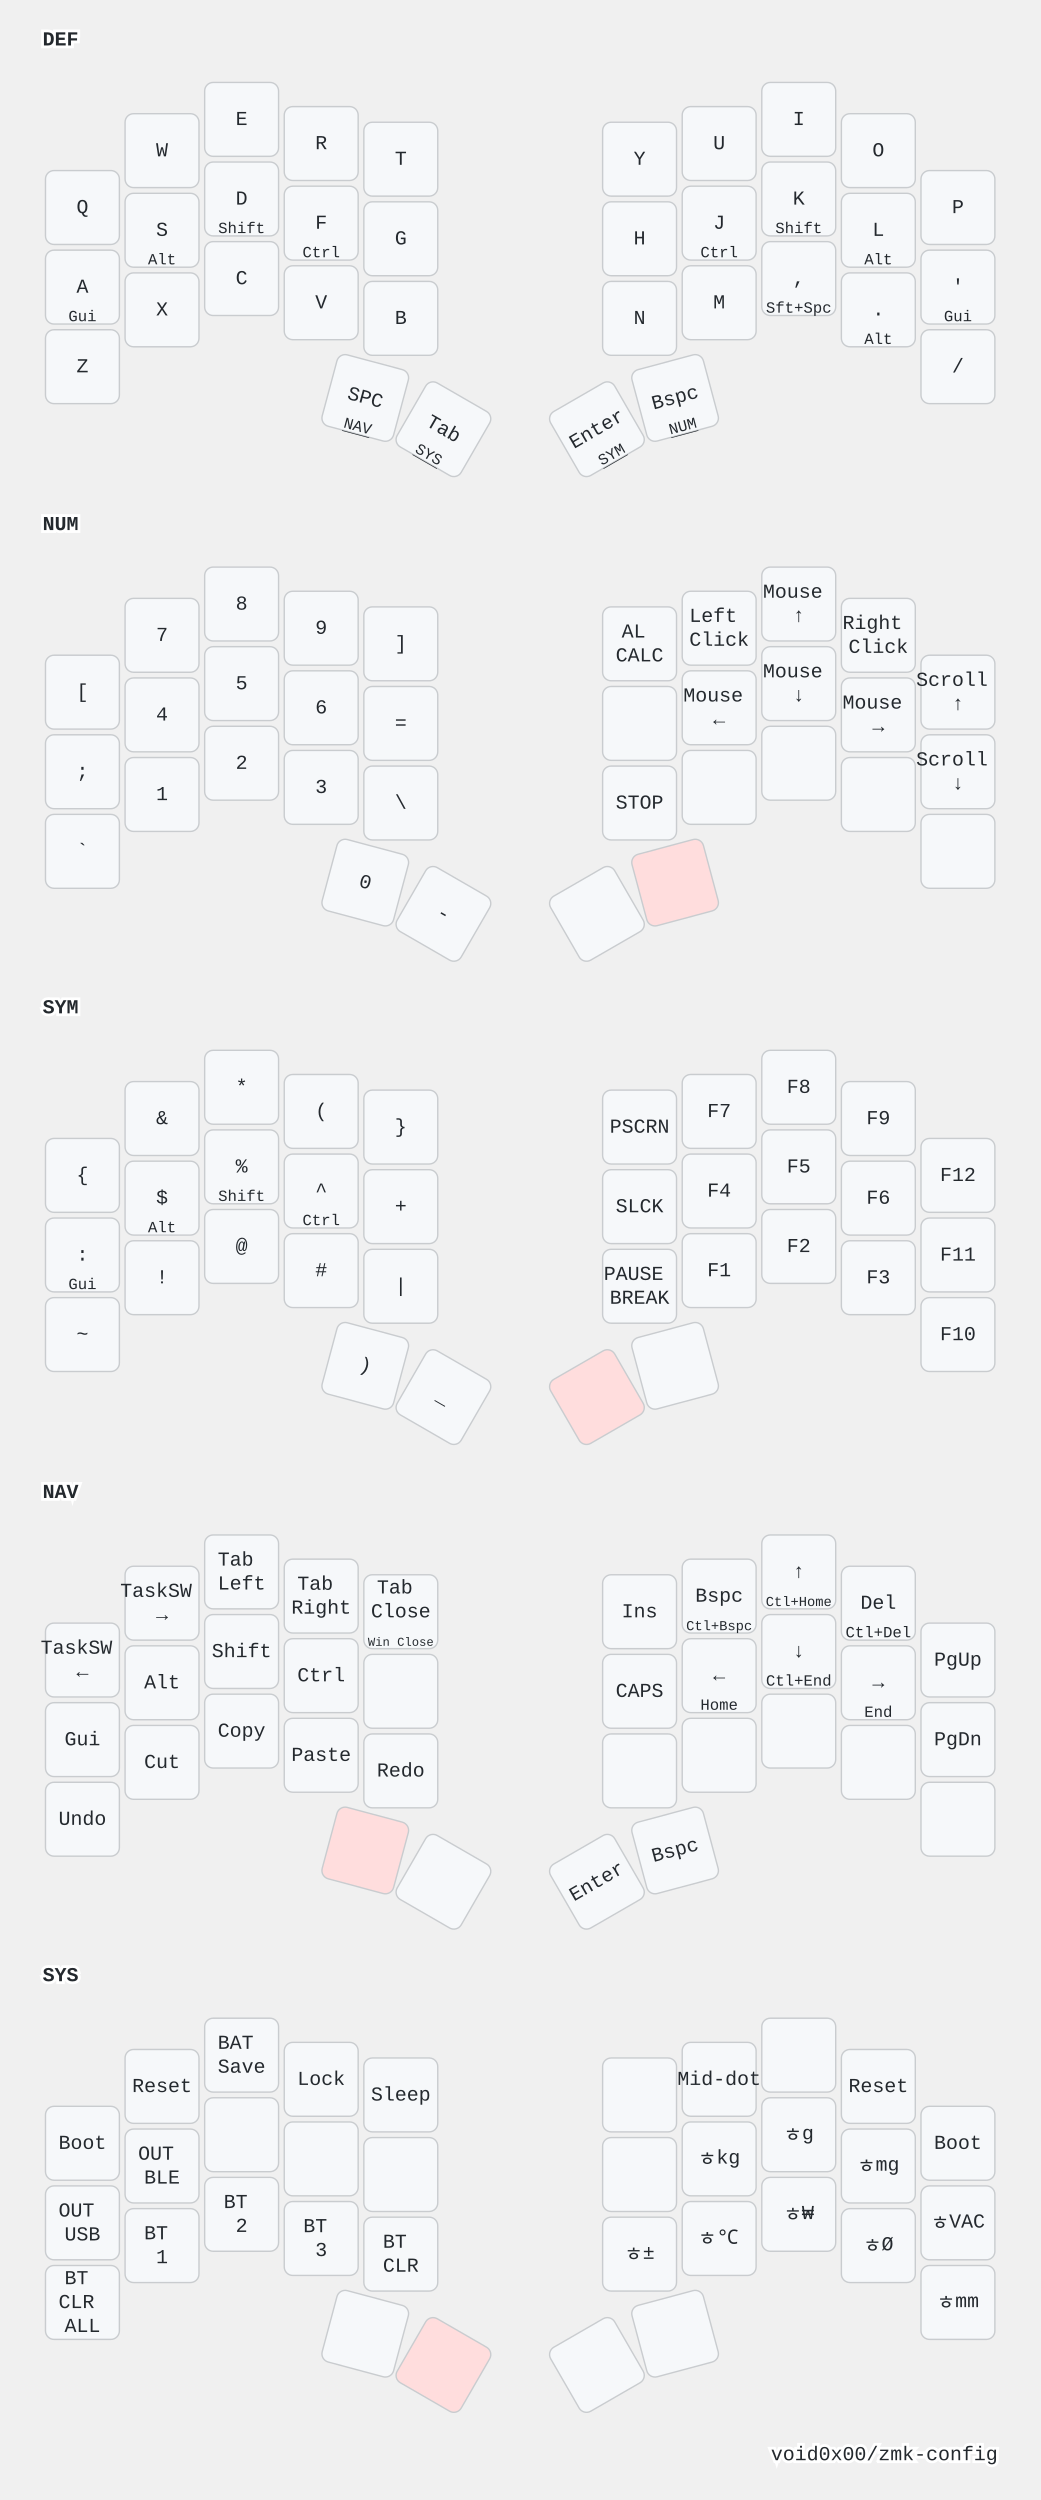
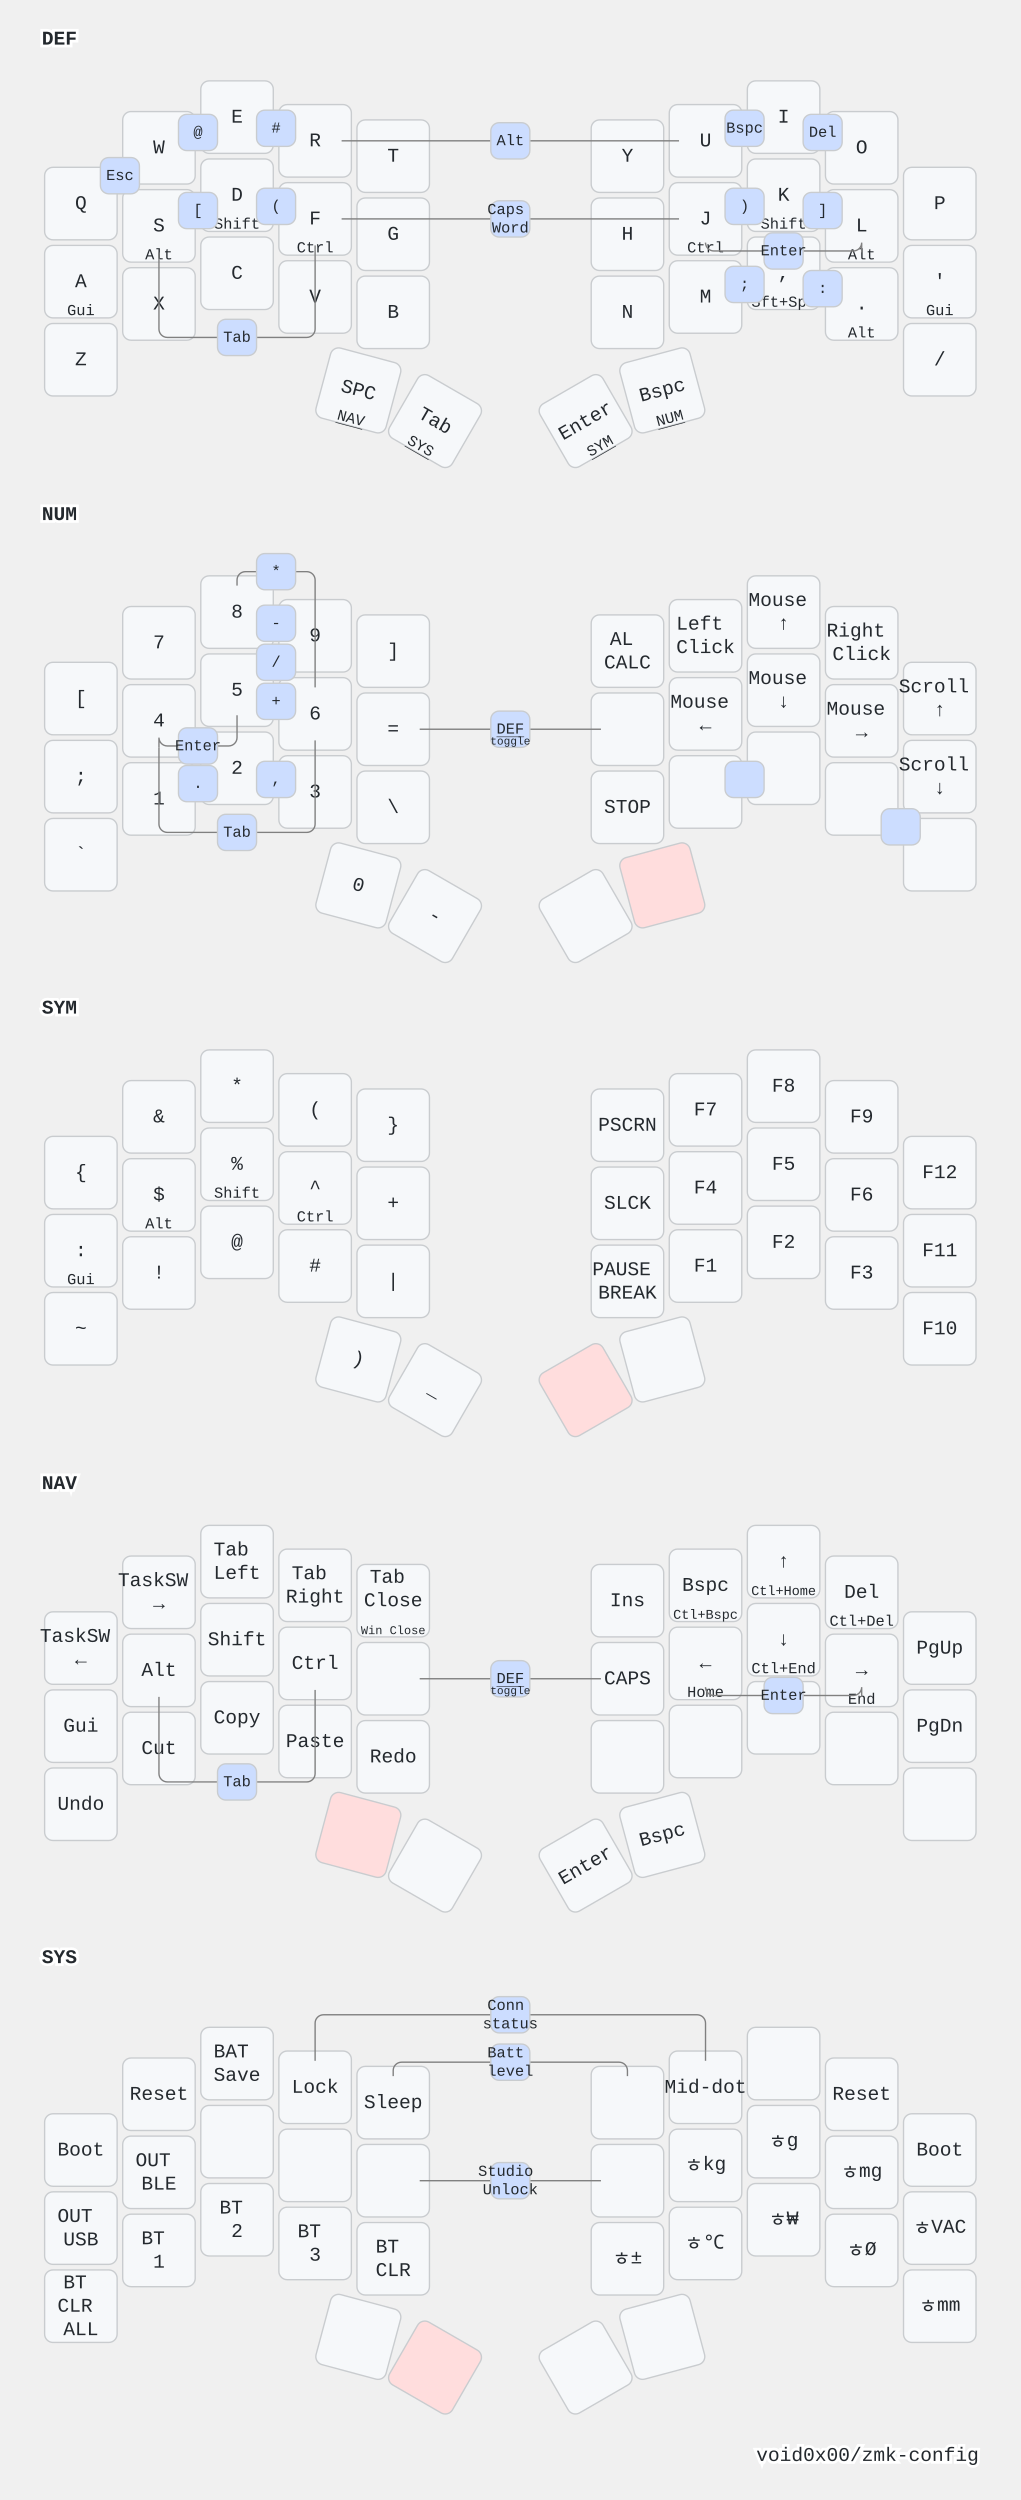
- <svg xmlns="http://www.w3.org/2000/svg" xmlns:xlink="http://www.w3.org/1999/xlink" width="732" height="1759" viewBox="0 0 732 1759" class="keymap">
+ <svg xmlns="http://www.w3.org/2000/svg" xmlns:xlink="http://www.w3.org/1999/xlink" width="732" height="1793" viewBox="0 0 732 1793" class="keymap">
  <defs>/* start glyphs */
- <svg id="mdi:skip-backward">
+ <svg id="mdi:play-pause">
+       <svg id="mdi-play-pause" viewBox="0 0 24 24">
+         <path d="M3,5V19L11,12M13,19H16V5H13M18,5V19H21V5" />
+       </svg>
+     </svg>
+     <svg id="mdi:skip-backward">
      <svg id="mdi-skip-backward" viewBox="0 0 24 24">
        <path d="M20,5V19L13,12M6,5V19H4V5M13,5V19L6,12" />
      </svg>
    </svg>
    <svg id="mdi:skip-forward">
      <svg id="mdi-skip-forward" viewBox="0 0 24 24">
        <path d="M4,5V19L11,12M18,5V19H20V5M11,5V19L18,12" />
      </svg>
    </svg>
    <svg id="mdi:volume-high">
      <svg id="mdi-volume-high" viewBox="0 0 24 24">
        <path d="M14,3.23V5.29C16.89,6.15 19,8.83 19,12C19,15.17 16.89,17.84 14,18.7V20.77C18,19.86 21,16.28 21,12C21,7.72 18,4.14 14,3.23M16.5,12C16.5,10.23 15.5,8.71 14,7.97V16C15.5,15.29 16.5,13.76 16.5,12M3,9V15H7L12,20V4L7,9H3Z" />
      </svg>
    </svg>
    <svg id="mdi:volume-medium">
      <svg id="mdi-volume-medium" viewBox="0 0 24 24">
        <path d="M5,9V15H9L14,20V4L9,9M18.5,12C18.5,10.23 17.5,8.71 16,7.97V16C17.5,15.29 18.5,13.76 18.5,12Z" />
      </svg>
    </svg>
+     <svg id="mdi:volume-off">
+       <svg id="mdi-volume-off" viewBox="0 0 24 24">
+         <path d="M12,4L9.91,6.09L12,8.18M4.27,3L3,4.27L7.73,9H3V15H7L12,20V13.27L16.25,17.53C15.58,18.04 14.83,18.46 14,18.7V20.77C15.38,20.45 16.63,19.82 17.68,18.96L19.73,21L21,19.73L12,10.73M19,12C19,12.94 18.8,13.82 18.46,14.64L19.97,16.15C20.62,14.91 21,13.5 21,12C21,7.72 18,4.14 14,3.23V5.29C16.89,6.15 19,8.83 19,12M16.5,12C16.5,10.23 15.5,8.71 14,7.97V10.18L16.45,12.63C16.5,12.43 16.5,12.21 16.5,12Z" />
+       </svg>
+     </svg>
  </defs>/* end glyphs */
<style>/* inherit to force styles through use tags */
svg path {
    fill: inherit;
}

/* font and background color specifications */
svg.keymap {
    font-family: SFMono-Regular,Consolas,Liberation Mono,Menlo,monospace;
    font-size: 14px;
    font-kerning: normal;
    text-rendering: optimizeLegibility;
    fill: #24292e;
}

/* default key styling */
rect.key {
    fill: #f6f8fa;
}

rect.key, rect.combo {
    stroke: #c9cccf;
    stroke-width: 1;
}

/* default key side styling, only used is draw_key_sides is set */
rect.side {
    filter: brightness(90%);
}

/* color accent for combo boxes */
rect.combo, rect.combo-separate {
    fill: #cdf;
}

/* color accent for held keys */
rect.held, rect.combo.held {
    fill: #fdd;
}

/* color accent for ghost (optional) keys */
rect.ghost, rect.combo.ghost {
    stroke-dasharray: 4, 4;
    stroke-width: 2;
}

text {
    text-anchor: middle;
    dominant-baseline: middle;
}

/* styling for layer labels */
text.label {
    font-weight: bold;
    text-anchor: start;
    stroke: white;
    stroke-width: 4;
    paint-order: stroke;
}

/* styling for optional footer */
text.footer {
    text-anchor: end;
    dominant-baseline: auto;
    stroke: white;
    stroke-width: 4;
    paint-order: stroke;
}

/* styling for combo tap, and key non-tap label text */
text.combo, text.hold, text.shifted, text.left, text.right {
    font-size: 11px;
}

text.hold {
    text-anchor: middle;
    dominant-baseline: auto;
}

text.shifted {
    text-anchor: middle;
    dominant-baseline: hanging;
}

text.left {
    text-anchor: start;
}

text.right {
    text-anchor: end;
}

text.layer-activator {
    text-decoration: underline;
}

/* styling for hold/shifted label text in combo box */
text.combo.hold, text.combo.shifted, text.combo.left, text.combo.right {
    font-size: 8px;
}

/* lighter symbol for transparent keys */
text.trans {
    fill: #7b7e81;
}

/* styling for combo dendrons */
path.combo {
    stroke-width: 1;
    stroke: gray;
    fill: none;
}

/* Start Tabler Icons Cleanup */
/* cannot use height/width with glyphs */
.icon-tabler &gt; path {
    fill: inherit;
    stroke: inherit;
    stroke-width: 2;
}
/* hide tabler's default box */
.icon-tabler &gt; path[stroke="none"][fill="none"] {
    visibility: hidden;
}
/* End Tabler Icons Cleanup */

@media (prefers-color-scheme: dark) {
svg.keymap { fill: #d1d6db; }
rect.key { fill: #3f4750; }
rect.key, rect.combo { stroke: #60666c; }
rect.combo, rect.combo-separate { fill: #1f3d7a; }
rect.held, rect.combo.held { fill: #854747; }
text.label, text.footer { stroke: black; }
text.trans { fill: #7e8184; }
path.combo { stroke: #7f7f7f; }

}</style>
  <g transform="translate(30, 0)" class="layer-DEF">
    <text x="0" y="28" class="label" id="DEF">DEF</text>
    <g transform="translate(0, 56)">
      <g transform="translate(28, 90)" class="key keypos-0">
        <rect rx="6" ry="6" x="-26" y="-26" width="52" height="52" class="key" />
        <text x="0" y="0" class="key tap">Q</text>
      </g>
      <g transform="translate(84, 50)" class="key keypos-1">
        <rect rx="6" ry="6" x="-26" y="-26" width="52" height="52" class="key" />
        <text x="0" y="0" class="key tap">W</text>
      </g>
      <g transform="translate(140, 28)" class="key keypos-2">
        <rect rx="6" ry="6" x="-26" y="-26" width="52" height="52" class="key" />
        <text x="0" y="0" class="key tap">E</text>
      </g>
      <g transform="translate(196, 45)" class="key keypos-3">
        <rect rx="6" ry="6" x="-26" y="-26" width="52" height="52" class="key" />
        <text x="0" y="0" class="key tap">R</text>
      </g>
      <g transform="translate(252, 56)" class="key keypos-4">
        <rect rx="6" ry="6" x="-26" y="-26" width="52" height="52" class="key" />
        <text x="0" y="0" class="key tap">T</text>
      </g>
      <g transform="translate(420, 56)" class="key keypos-5">
        <rect rx="6" ry="6" x="-26" y="-26" width="52" height="52" class="key" />
        <text x="0" y="0" class="key tap">Y</text>
      </g>
      <g transform="translate(476, 45)" class="key keypos-6">
        <rect rx="6" ry="6" x="-26" y="-26" width="52" height="52" class="key" />
        <text x="0" y="0" class="key tap">U</text>
      </g>
      <g transform="translate(532, 28)" class="key keypos-7">
        <rect rx="6" ry="6" x="-26" y="-26" width="52" height="52" class="key" />
        <text x="0" y="0" class="key tap">I</text>
      </g>
      <g transform="translate(588, 50)" class="key keypos-8">
        <rect rx="6" ry="6" x="-26" y="-26" width="52" height="52" class="key" />
        <text x="0" y="0" class="key tap">O</text>
      </g>
      <g transform="translate(644, 90)" class="key keypos-9">
        <rect rx="6" ry="6" x="-26" y="-26" width="52" height="52" class="key" />
        <text x="0" y="0" class="key tap">P</text>
      </g>
      <g transform="translate(28, 146)" class="key keypos-10">
        <rect rx="6" ry="6" x="-26" y="-26" width="52" height="52" class="key" />
        <text x="0" y="0" class="key tap">A</text>
        <text x="0" y="24" class="key hold">Gui</text>
      </g>
      <g transform="translate(84, 106)" class="key keypos-11">
        <rect rx="6" ry="6" x="-26" y="-26" width="52" height="52" class="key" />
        <text x="0" y="0" class="key tap">S</text>
        <text x="0" y="24" class="key hold">Alt</text>
      </g>
      <g transform="translate(140, 84)" class="key keypos-12">
        <rect rx="6" ry="6" x="-26" y="-26" width="52" height="52" class="key" />
        <text x="0" y="0" class="key tap">D</text>
        <text x="0" y="24" class="key hold">Shift</text>
      </g>
      <g transform="translate(196, 101)" class="key keypos-13">
        <rect rx="6" ry="6" x="-26" y="-26" width="52" height="52" class="key" />
        <text x="0" y="0" class="key tap">F</text>
        <text x="0" y="24" class="key hold">Ctrl</text>
      </g>
      <g transform="translate(252, 112)" class="key keypos-14">
        <rect rx="6" ry="6" x="-26" y="-26" width="52" height="52" class="key" />
        <text x="0" y="0" class="key tap">G</text>
      </g>
      <g transform="translate(420, 112)" class="key keypos-15">
        <rect rx="6" ry="6" x="-26" y="-26" width="52" height="52" class="key" />
        <text x="0" y="0" class="key tap">H</text>
      </g>
      <g transform="translate(476, 101)" class="key keypos-16">
        <rect rx="6" ry="6" x="-26" y="-26" width="52" height="52" class="key" />
        <text x="0" y="0" class="key tap">J</text>
        <text x="0" y="24" class="key hold">Ctrl</text>
      </g>
      <g transform="translate(532, 84)" class="key keypos-17">
        <rect rx="6" ry="6" x="-26" y="-26" width="52" height="52" class="key" />
        <text x="0" y="0" class="key tap">K</text>
        <text x="0" y="24" class="key hold">Shift</text>
      </g>
      <g transform="translate(588, 106)" class="key keypos-18">
        <rect rx="6" ry="6" x="-26" y="-26" width="52" height="52" class="key" />
        <text x="0" y="0" class="key tap">L</text>
        <text x="0" y="24" class="key hold">Alt</text>
      </g>
      <g transform="translate(644, 146)" class="key keypos-19">
        <rect rx="6" ry="6" x="-26" y="-26" width="52" height="52" class="key" />
        <text x="0" y="0" class="key tap">'</text>
        <text x="0" y="24" class="key hold">Gui</text>
      </g>
      <g transform="translate(28, 202)" class="key keypos-20">
        <rect rx="6" ry="6" x="-26" y="-26" width="52" height="52" class="key" />
        <text x="0" y="0" class="key tap">Z</text>
      </g>
      <g transform="translate(84, 162)" class="key keypos-21">
        <rect rx="6" ry="6" x="-26" y="-26" width="52" height="52" class="key" />
        <text x="0" y="0" class="key tap">X</text>
      </g>
      <g transform="translate(140, 140)" class="key keypos-22">
        <rect rx="6" ry="6" x="-26" y="-26" width="52" height="52" class="key" />
        <text x="0" y="0" class="key tap">C</text>
      </g>
      <g transform="translate(196, 157)" class="key keypos-23">
        <rect rx="6" ry="6" x="-26" y="-26" width="52" height="52" class="key" />
        <text x="0" y="0" class="key tap">V</text>
      </g>
      <g transform="translate(252, 168)" class="key keypos-24">
        <rect rx="6" ry="6" x="-26" y="-26" width="52" height="52" class="key" />
        <text x="0" y="0" class="key tap">B</text>
      </g>
      <g transform="translate(420, 168)" class="key keypos-25">
        <rect rx="6" ry="6" x="-26" y="-26" width="52" height="52" class="key" />
        <text x="0" y="0" class="key tap">N</text>
      </g>
      <g transform="translate(476, 157)" class="key keypos-26">
        <rect rx="6" ry="6" x="-26" y="-26" width="52" height="52" class="key" />
        <text x="0" y="0" class="key tap">M</text>
      </g>
      <g transform="translate(532, 140)" class="key keypos-27">
        <rect rx="6" ry="6" x="-26" y="-26" width="52" height="52" class="key" />
        <text x="0" y="0" class="key tap">,</text>
        <text x="0" y="24" class="key hold">Sft+Spc</text>
      </g>
      <g transform="translate(588, 162)" class="key keypos-28">
        <rect rx="6" ry="6" x="-26" y="-26" width="52" height="52" class="key" />
        <text x="0" y="0" class="key tap">.</text>
        <text x="0" y="24" class="key hold">Alt</text>
      </g>
      <g transform="translate(644, 202)" class="key keypos-29">
        <rect rx="6" ry="6" x="-26" y="-26" width="52" height="52" class="key" />
        <text x="0" y="0" class="key tap">/</text>
      </g>
      <g transform="translate(227, 224) rotate(15.0)" class="key keypos-30">
        <rect rx="6" ry="6" x="-26" y="-26" width="52" height="52" class="key" />
        <text x="0" y="0" class="key tap">SPC</text>
        <a href="#NAV">
          <text x="0" y="24" class="key hold layer-activator">NAV</text>
        </a>
      </g>
      <g transform="translate(282, 246) rotate(30.0)" class="key keypos-31">
        <rect rx="6" ry="6" x="-26" y="-26" width="52" height="52" class="key" />
        <text x="0" y="0" class="key tap">Tab</text>
        <a href="#SYS">
          <text x="0" y="24" class="key hold layer-activator">SYS</text>
        </a>
      </g>
      <g transform="translate(390, 246) rotate(-30.0)" class="key keypos-32">
        <rect rx="6" ry="6" x="-26" y="-26" width="52" height="52" class="key" />
        <text x="0" y="0" class="key tap">Enter</text>
        <a href="#SYM">
          <text x="0" y="24" class="key hold layer-activator">SYM</text>
        </a>
      </g>
      <g transform="translate(445, 224) rotate(-15.0)" class="key keypos-33">
        <rect rx="6" ry="6" x="-26" y="-26" width="52" height="52" class="key" />
        <text x="0" y="0" class="key tap">Bspc</text>
        <a href="#NUM">
          <text x="0" y="24" class="key hold layer-activator">NUM</text>
        </a>
      </g>
+       <g class="combo combopos-0">
+         <rect rx="6" ry="6" x="98" y="26" width="28" height="26" class="combo" />
+         <text x="112" y="39" class="combo tap">@</text>
+       </g>
+       <g class="combo combopos-1">
+         <rect rx="6" ry="6" x="154" y="23" width="28" height="26" class="combo" />
+         <text x="168" y="36" class="combo tap">#</text>
+       </g>
+       <g class="combo combopos-2">
+         <rect rx="6" ry="6" x="42" y="57" width="28" height="26" class="combo" />
+         <text x="56" y="70" class="combo tap">Esc</text>
+       </g>
+       <g class="combo combopos-3">
+         <rect rx="6" ry="6" x="546" y="26" width="28" height="26" class="combo" />
+         <text x="560" y="39" class="combo tap">Del</text>
+       </g>
+       <g class="combo combopos-4">
+         <rect rx="6" ry="6" x="490" y="23" width="28" height="26" class="combo" />
+         <text x="504" y="36" class="combo tap">Bspc</text>
+       </g>
+       <g class="combo combopos-5">
+         <rect rx="6" ry="6" x="154" y="79" width="28" height="26" class="combo" />
+         <text x="168" y="92" class="combo tap">(</text>
+       </g>
+       <g class="combo combopos-6">
+         <rect rx="6" ry="6" x="490" y="79" width="28" height="26" class="combo" />
+         <text x="504" y="92" class="combo tap">)</text>
+       </g>
+       <g class="combo combopos-7">
+         <rect rx="6" ry="6" x="98" y="82" width="28" height="26" class="combo" />
+         <text x="112" y="95" class="combo tap">[</text>
+       </g>
+       <g class="combo combopos-8">
+         <rect rx="6" ry="6" x="546" y="82" width="28" height="26" class="combo" />
+         <text x="560" y="95" class="combo tap">]</text>
+       </g>
+       <g class="combo combopos-9">
+         <path d="M140,186 h-50 a6.0,6.0 0 0 1 -6.0,-6.0 v-55" class="combo" />
+         <path d="M140,186 h50 a6.0,6.0 0 0 0 6.0,-6.0 v-60" class="combo" />
+         <rect rx="6" ry="6" x="126" y="173" width="28" height="26" class="combo" />
+         <text x="140" y="186" class="combo tap">Tab</text>
+       </g>
+       <g class="combo combopos-10">
+         <path d="M532,124 h50 a6.0,6.0 0 0 0 6.0,-6.0 v7" class="combo" />
+         <path d="M532,124 h-50 a6.0,6.0 0 0 1 -6.0,-6.0 v1" class="combo" />
+         <rect rx="6" ry="6" x="518" y="111" width="28" height="26" class="combo" />
+         <text x="532" y="124" class="combo tap">Enter</text>
+       </g>
+       <g class="combo combopos-11">
+         <rect rx="6" ry="6" x="490" y="135" width="28" height="26" class="combo" />
+         <text x="504" y="148" class="combo tap">;</text>
+       </g>
+       <g class="combo combopos-12">
+         <rect rx="6" ry="6" x="546" y="138" width="28" height="26" class="combo" />
+         <text x="560" y="151" class="combo tap">:</text>
+       </g>
+       <g class="combo combopos-13">
+         <path d="M336,101 l-121,0" class="combo" />
+         <path d="M336,101 l121,0" class="combo" />
+         <rect rx="6" ry="6" x="322" y="88" width="28" height="26" class="combo" />
+         <text x="336" y="101" class="combo tap">
+           <tspan x="336" dy="-0.6em">Caps</tspan>
+           <tspan x="336" dy="1.2em">Word</tspan>
+         </text>
+       </g>
+       <g class="combo combopos-14">
+         <path d="M336,45 l-121,0" class="combo" />
+         <path d="M336,45 l121,0" class="combo" />
+         <rect rx="6" ry="6" x="322" y="32" width="28" height="26" class="combo" />
+         <text x="336" y="45" class="combo tap">Alt</text>
+       </g>
    </g>
  </g>
  <g transform="translate(30, 341)" class="layer-NUM">
    <text x="0" y="28" class="label" id="NUM">NUM</text>
-     <g transform="translate(0, 56)">
+     <g transform="translate(0, 70)">
      <g transform="translate(28, 90)" class="key keypos-0">
        <rect rx="6" ry="6" x="-26" y="-26" width="52" height="52" class="key" />
        <text x="0" y="0" class="key tap">[</text>
      </g>
      <g transform="translate(84, 50)" class="key keypos-1">
        <rect rx="6" ry="6" x="-26" y="-26" width="52" height="52" class="key" />
        <text x="0" y="0" class="key tap">7</text>
      </g>
      <g transform="translate(140, 28)" class="key keypos-2">
        <rect rx="6" ry="6" x="-26" y="-26" width="52" height="52" class="key" />
        <text x="0" y="0" class="key tap">8</text>
      </g>
      <g transform="translate(196, 45)" class="key keypos-3">
        <rect rx="6" ry="6" x="-26" y="-26" width="52" height="52" class="key" />
        <text x="0" y="0" class="key tap">9</text>
      </g>
      <g transform="translate(252, 56)" class="key keypos-4">
        <rect rx="6" ry="6" x="-26" y="-26" width="52" height="52" class="key" />
        <text x="0" y="0" class="key tap">]</text>
      </g>
      <g transform="translate(420, 56)" class="key keypos-5">
        <rect rx="6" ry="6" x="-26" y="-26" width="52" height="52" class="key" />
        <text x="0" y="0" class="key tap">
          <tspan x="0" dy="-0.6em">AL</tspan>
          <tspan x="0" dy="1.2em">CALC</tspan>
        </text>
      </g>
      <g transform="translate(476, 45)" class="key keypos-6">
        <rect rx="6" ry="6" x="-26" y="-26" width="52" height="52" class="key" />
        <text x="0" y="0" class="key tap">
          <tspan x="0" dy="-0.6em">Left</tspan>
          <tspan x="0" dy="1.2em">Click</tspan>
        </text>
      </g>
      <g transform="translate(532, 28)" class="key keypos-7">
        <rect rx="6" ry="6" x="-26" y="-26" width="52" height="52" class="key" />
        <text x="0" y="0" class="key tap">
          <tspan x="0" dy="-0.6em">Mouse</tspan>
          <tspan x="0" dy="1.2em">↑</tspan>
        </text>
      </g>
      <g transform="translate(588, 50)" class="key keypos-8">
        <rect rx="6" ry="6" x="-26" y="-26" width="52" height="52" class="key" />
        <text x="0" y="0" class="key tap">
          <tspan x="0" dy="-0.6em">Right</tspan>
          <tspan x="0" dy="1.2em">Click</tspan>
        </text>
      </g>
      <g transform="translate(644, 90)" class="key keypos-9">
        <rect rx="6" ry="6" x="-26" y="-26" width="52" height="52" class="key" />
        <text x="0" y="0" class="key tap">
          <tspan x="0" dy="-0.6em">Scroll</tspan>
          <tspan x="0" dy="1.2em">↑</tspan>
        </text>
      </g>
      <g transform="translate(28, 146)" class="key keypos-10">
        <rect rx="6" ry="6" x="-26" y="-26" width="52" height="52" class="key" />
        <text x="0" y="0" class="key tap">;</text>
      </g>
      <g transform="translate(84, 106)" class="key keypos-11">
        <rect rx="6" ry="6" x="-26" y="-26" width="52" height="52" class="key" />
        <text x="0" y="0" class="key tap">4</text>
      </g>
      <g transform="translate(140, 84)" class="key keypos-12">
        <rect rx="6" ry="6" x="-26" y="-26" width="52" height="52" class="key" />
        <text x="0" y="0" class="key tap">5</text>
      </g>
      <g transform="translate(196, 101)" class="key keypos-13">
        <rect rx="6" ry="6" x="-26" y="-26" width="52" height="52" class="key" />
        <text x="0" y="0" class="key tap">6</text>
      </g>
      <g transform="translate(252, 112)" class="key keypos-14">
        <rect rx="6" ry="6" x="-26" y="-26" width="52" height="52" class="key" />
        <text x="0" y="0" class="key tap">=</text>
      </g>
      <g transform="translate(420, 112)" class="key keypos-15">
        <rect rx="6" ry="6" x="-26" y="-26" width="52" height="52" class="key" />
      </g>
      <g transform="translate(476, 101)" class="key keypos-16">
        <rect rx="6" ry="6" x="-26" y="-26" width="52" height="52" class="key" />
        <text x="0" y="0" class="key tap">
          <tspan x="0" dy="-0.6em">Mouse</tspan>
          <tspan x="0" dy="1.2em">←</tspan>
        </text>
      </g>
      <g transform="translate(532, 84)" class="key keypos-17">
        <rect rx="6" ry="6" x="-26" y="-26" width="52" height="52" class="key" />
        <text x="0" y="0" class="key tap">
          <tspan x="0" dy="-0.6em">Mouse</tspan>
          <tspan x="0" dy="1.2em">↓</tspan>
        </text>
      </g>
      <g transform="translate(588, 106)" class="key keypos-18">
        <rect rx="6" ry="6" x="-26" y="-26" width="52" height="52" class="key" />
        <text x="0" y="0" class="key tap">
          <tspan x="0" dy="-0.6em">Mouse</tspan>
          <tspan x="0" dy="1.2em">→</tspan>
        </text>
      </g>
      <g transform="translate(644, 146)" class="key keypos-19">
        <rect rx="6" ry="6" x="-26" y="-26" width="52" height="52" class="key" />
        <text x="0" y="0" class="key tap">
          <tspan x="0" dy="-0.6em">Scroll</tspan>
          <tspan x="0" dy="1.2em">↓</tspan>
        </text>
      </g>
      <g transform="translate(28, 202)" class="key keypos-20">
        <rect rx="6" ry="6" x="-26" y="-26" width="52" height="52" class="key" />
        <text x="0" y="0" class="key tap">`</text>
      </g>
      <g transform="translate(84, 162)" class="key keypos-21">
        <rect rx="6" ry="6" x="-26" y="-26" width="52" height="52" class="key" />
        <text x="0" y="0" class="key tap">1</text>
      </g>
      <g transform="translate(140, 140)" class="key keypos-22">
        <rect rx="6" ry="6" x="-26" y="-26" width="52" height="52" class="key" />
        <text x="0" y="0" class="key tap">2</text>
      </g>
      <g transform="translate(196, 157)" class="key keypos-23">
        <rect rx="6" ry="6" x="-26" y="-26" width="52" height="52" class="key" />
        <text x="0" y="0" class="key tap">3</text>
      </g>
      <g transform="translate(252, 168)" class="key keypos-24">
        <rect rx="6" ry="6" x="-26" y="-26" width="52" height="52" class="key" />
        <text x="0" y="0" class="key tap">\</text>
      </g>
      <g transform="translate(420, 168)" class="key keypos-25">
        <rect rx="6" ry="6" x="-26" y="-26" width="52" height="52" class="key" />
        <text x="0" y="0" class="key tap">STOP</text>
      </g>
      <g transform="translate(476, 157)" class="key keypos-26">
        <rect rx="6" ry="6" x="-26" y="-26" width="52" height="52" class="key" />
        <use href="#mdi:skip-backward" xlink:href="#mdi:skip-backward" x="-7" y="-7" height="14" width="14.0" class="key tap glyph mdi:skip-backward" />
      </g>
      <g transform="translate(532, 140)" class="key keypos-27">
        <rect rx="6" ry="6" x="-26" y="-26" width="52" height="52" class="key" />
        <use href="#mdi:skip-forward" xlink:href="#mdi:skip-forward" x="-7" y="-7" height="14" width="14.0" class="key tap glyph mdi:skip-forward" />
      </g>
      <g transform="translate(588, 162)" class="key keypos-28">
        <rect rx="6" ry="6" x="-26" y="-26" width="52" height="52" class="key" />
        <use href="#mdi:volume-medium" xlink:href="#mdi:volume-medium" x="-7" y="-7" height="14" width="14.0" class="key tap glyph mdi:volume-medium" />
      </g>
      <g transform="translate(644, 202)" class="key keypos-29">
        <rect rx="6" ry="6" x="-26" y="-26" width="52" height="52" class="key" />
        <use href="#mdi:volume-high" xlink:href="#mdi:volume-high" x="-7" y="-7" height="14" width="14.0" class="key tap glyph mdi:volume-high" />
      </g>
      <g transform="translate(227, 224) rotate(15.0)" class="key keypos-30">
        <rect rx="6" ry="6" x="-26" y="-26" width="52" height="52" class="key" />
        <text x="0" y="0" class="key tap">0</text>
      </g>
      <g transform="translate(282, 246) rotate(30.0)" class="key keypos-31">
        <rect rx="6" ry="6" x="-26" y="-26" width="52" height="52" class="key" />
        <text x="0" y="0" class="key tap">-</text>
      </g>
      <g transform="translate(390, 246) rotate(-30.0)" class="key trans keypos-32">
        <rect rx="6" ry="6" x="-26" y="-26" width="52" height="52" class="key trans" />
      </g>
      <g transform="translate(445, 224) rotate(-15.0)" class="key held keypos-33">
        <rect rx="6" ry="6" x="-26" y="-26" width="52" height="52" class="key held" />
      </g>
+       <g class="combo combopos-0">
+         <path d="M140,186 h-50 a6.0,6.0 0 0 1 -6.0,-6.0 v-55" class="combo" />
+         <path d="M140,186 h50 a6.0,6.0 0 0 0 6.0,-6.0 v-60" class="combo" />
+         <rect rx="6" ry="6" x="126" y="173" width="28" height="26" class="combo" />
+         <text x="140" y="186" class="combo tap">Tab</text>
+       </g>
+       <g class="combo combopos-1">
+         <rect rx="6" ry="6" x="602" y="169" width="28" height="26" class="combo" />
+         <use href="#mdi:volume-off" xlink:href="#mdi:volume-off" x="609" y="175" height="14" width="14.0" class="combo tap glyph mdi:volume-off" />
+       </g>
+       <g class="combo combopos-2">
+         <rect rx="6" ry="6" x="490" y="135" width="28" height="26" class="combo" />
+         <use href="#mdi:play-pause" xlink:href="#mdi:play-pause" x="497" y="141" height="14" width="14.0" class="combo tap glyph mdi:play-pause" />
+       </g>
+       <g class="combo combopos-3">
+         <path d="M336,112 l-65,0" class="combo" />
+         <path d="M336,112 l65,0" class="combo" />
+         <rect rx="6" ry="6" x="322" y="99" width="28" height="26" class="combo" />
+         <a href="#DEF">
+           <text x="336" y="112" class="combo tap layer-activator">DEF</text>
+         </a>
+         <text x="336" y="123" class="combo hold">toggle</text>
+       </g>
+       <g class="combo combopos-4">
+         <rect rx="6" ry="6" x="154" y="79" width="28" height="26" class="combo" />
+         <text x="168" y="92" class="combo tap">+</text>
+       </g>
+       <g class="combo combopos-5">
+         <rect rx="6" ry="6" x="154" y="23" width="28" height="26" class="combo" />
+         <text x="168" y="36" class="combo tap">-</text>
+       </g>
+       <g class="combo combopos-6">
+         <path d="M168,-1 h-22 a6.0,6.0 0 0 0 -6.0,6.0 v4" class="combo" />
+         <path d="M168,-1 h22 a6.0,6.0 0 0 1 6.0,6.0 v77" class="combo" />
+         <rect rx="6" ry="6" x="154" y="-14" width="28" height="26" class="combo" />
+         <text x="168" y="-1" class="combo tap">*</text>
+       </g>
+       <g class="combo combopos-7">
+         <rect rx="6" ry="6" x="154" y="51" width="28" height="26" class="combo" />
+         <text x="168" y="64" class="combo tap">/</text>
+       </g>
+       <g class="combo combopos-8">
+         <rect rx="6" ry="6" x="154" y="135" width="28" height="26" class="combo" />
+         <text x="168" y="148" class="combo tap">,</text>
+       </g>
+       <g class="combo combopos-9">
+         <rect rx="6" ry="6" x="98" y="138" width="28" height="26" class="combo" />
+         <text x="112" y="151" class="combo tap">.</text>
+       </g>
+       <g class="combo combopos-10">
+         <path d="M112,124 h-22 a6.0,6.0 0 0 1 -6.0,-6.0 v7" class="combo" />
+         <path d="M112,124 h22 a6.0,6.0 0 0 0 6.0,-6.0 v-16" class="combo" />
+         <rect rx="6" ry="6" x="98" y="111" width="28" height="26" class="combo" />
+         <text x="112" y="124" class="combo tap">Enter</text>
+       </g>
    </g>
  </g>
-   <g transform="translate(30, 681)" class="layer-SYM">
+   <g transform="translate(30, 695)" class="layer-SYM">
    <text x="0" y="28" class="label" id="SYM">SYM</text>
    <g transform="translate(0, 56)">
      <g transform="translate(28, 90)" class="key keypos-0">
        <rect rx="6" ry="6" x="-26" y="-26" width="52" height="52" class="key" />
        <text x="0" y="0" class="key tap">{</text>
      </g>
      <g transform="translate(84, 50)" class="key keypos-1">
        <rect rx="6" ry="6" x="-26" y="-26" width="52" height="52" class="key" />
        <text x="0" y="0" class="key tap">&amp;</text>
      </g>
      <g transform="translate(140, 28)" class="key keypos-2">
        <rect rx="6" ry="6" x="-26" y="-26" width="52" height="52" class="key" />
        <text x="0" y="0" class="key tap">*</text>
      </g>
      <g transform="translate(196, 45)" class="key keypos-3">
        <rect rx="6" ry="6" x="-26" y="-26" width="52" height="52" class="key" />
        <text x="0" y="0" class="key tap">(</text>
      </g>
      <g transform="translate(252, 56)" class="key keypos-4">
        <rect rx="6" ry="6" x="-26" y="-26" width="52" height="52" class="key" />
        <text x="0" y="0" class="key tap">}</text>
      </g>
      <g transform="translate(420, 56)" class="key keypos-5">
        <rect rx="6" ry="6" x="-26" y="-26" width="52" height="52" class="key" />
        <text x="0" y="0" class="key tap">PSCRN</text>
      </g>
      <g transform="translate(476, 45)" class="key keypos-6">
        <rect rx="6" ry="6" x="-26" y="-26" width="52" height="52" class="key" />
        <text x="0" y="0" class="key tap">F7</text>
      </g>
      <g transform="translate(532, 28)" class="key keypos-7">
        <rect rx="6" ry="6" x="-26" y="-26" width="52" height="52" class="key" />
        <text x="0" y="0" class="key tap">F8</text>
      </g>
      <g transform="translate(588, 50)" class="key keypos-8">
        <rect rx="6" ry="6" x="-26" y="-26" width="52" height="52" class="key" />
        <text x="0" y="0" class="key tap">F9</text>
      </g>
      <g transform="translate(644, 90)" class="key keypos-9">
        <rect rx="6" ry="6" x="-26" y="-26" width="52" height="52" class="key" />
        <text x="0" y="0" class="key tap">F12</text>
      </g>
      <g transform="translate(28, 146)" class="key keypos-10">
        <rect rx="6" ry="6" x="-26" y="-26" width="52" height="52" class="key" />
        <text x="0" y="0" class="key tap">:</text>
        <text x="0" y="24" class="key hold">Gui</text>
      </g>
      <g transform="translate(84, 106)" class="key keypos-11">
        <rect rx="6" ry="6" x="-26" y="-26" width="52" height="52" class="key" />
        <text x="0" y="0" class="key tap">$</text>
        <text x="0" y="24" class="key hold">Alt</text>
      </g>
      <g transform="translate(140, 84)" class="key keypos-12">
        <rect rx="6" ry="6" x="-26" y="-26" width="52" height="52" class="key" />
        <text x="0" y="0" class="key tap">%</text>
        <text x="0" y="24" class="key hold">Shift</text>
      </g>
      <g transform="translate(196, 101)" class="key keypos-13">
        <rect rx="6" ry="6" x="-26" y="-26" width="52" height="52" class="key" />
        <text x="0" y="0" class="key tap">^</text>
        <text x="0" y="24" class="key hold">Ctrl</text>
      </g>
      <g transform="translate(252, 112)" class="key keypos-14">
        <rect rx="6" ry="6" x="-26" y="-26" width="52" height="52" class="key" />
        <text x="0" y="0" class="key tap">+</text>
      </g>
      <g transform="translate(420, 112)" class="key keypos-15">
        <rect rx="6" ry="6" x="-26" y="-26" width="52" height="52" class="key" />
        <text x="0" y="0" class="key tap">SLCK</text>
      </g>
      <g transform="translate(476, 101)" class="key keypos-16">
        <rect rx="6" ry="6" x="-26" y="-26" width="52" height="52" class="key" />
        <text x="0" y="0" class="key tap">F4</text>
      </g>
      <g transform="translate(532, 84)" class="key keypos-17">
        <rect rx="6" ry="6" x="-26" y="-26" width="52" height="52" class="key" />
        <text x="0" y="0" class="key tap">F5</text>
      </g>
      <g transform="translate(588, 106)" class="key keypos-18">
        <rect rx="6" ry="6" x="-26" y="-26" width="52" height="52" class="key" />
        <text x="0" y="0" class="key tap">F6</text>
      </g>
      <g transform="translate(644, 146)" class="key keypos-19">
        <rect rx="6" ry="6" x="-26" y="-26" width="52" height="52" class="key" />
        <text x="0" y="0" class="key tap">F11</text>
      </g>
      <g transform="translate(28, 202)" class="key keypos-20">
        <rect rx="6" ry="6" x="-26" y="-26" width="52" height="52" class="key" />
        <text x="0" y="0" class="key tap">~</text>
      </g>
      <g transform="translate(84, 162)" class="key keypos-21">
        <rect rx="6" ry="6" x="-26" y="-26" width="52" height="52" class="key" />
        <text x="0" y="0" class="key tap">!</text>
      </g>
      <g transform="translate(140, 140)" class="key keypos-22">
        <rect rx="6" ry="6" x="-26" y="-26" width="52" height="52" class="key" />
        <text x="0" y="0" class="key tap">@</text>
      </g>
      <g transform="translate(196, 157)" class="key keypos-23">
        <rect rx="6" ry="6" x="-26" y="-26" width="52" height="52" class="key" />
        <text x="0" y="0" class="key tap">#</text>
      </g>
      <g transform="translate(252, 168)" class="key keypos-24">
        <rect rx="6" ry="6" x="-26" y="-26" width="52" height="52" class="key" />
        <text x="0" y="0" class="key tap">|</text>
      </g>
      <g transform="translate(420, 168)" class="key keypos-25">
        <rect rx="6" ry="6" x="-26" y="-26" width="52" height="52" class="key" />
        <text x="0" y="0" class="key tap">
          <tspan x="0" dy="-0.6em">PAUSE</tspan>
          <tspan x="0" dy="1.2em">BREAK</tspan>
        </text>
      </g>
      <g transform="translate(476, 157)" class="key keypos-26">
        <rect rx="6" ry="6" x="-26" y="-26" width="52" height="52" class="key" />
        <text x="0" y="0" class="key tap">F1</text>
      </g>
      <g transform="translate(532, 140)" class="key keypos-27">
        <rect rx="6" ry="6" x="-26" y="-26" width="52" height="52" class="key" />
        <text x="0" y="0" class="key tap">F2</text>
      </g>
      <g transform="translate(588, 162)" class="key keypos-28">
        <rect rx="6" ry="6" x="-26" y="-26" width="52" height="52" class="key" />
        <text x="0" y="0" class="key tap">F3</text>
      </g>
      <g transform="translate(644, 202)" class="key keypos-29">
        <rect rx="6" ry="6" x="-26" y="-26" width="52" height="52" class="key" />
        <text x="0" y="0" class="key tap">F10</text>
      </g>
      <g transform="translate(227, 224) rotate(15.0)" class="key keypos-30">
        <rect rx="6" ry="6" x="-26" y="-26" width="52" height="52" class="key" />
        <text x="0" y="0" class="key tap">)</text>
      </g>
      <g transform="translate(282, 246) rotate(30.0)" class="key keypos-31">
        <rect rx="6" ry="6" x="-26" y="-26" width="52" height="52" class="key" />
        <text x="0" y="0" class="key tap">_</text>
      </g>
      <g transform="translate(390, 246) rotate(-30.0)" class="key held keypos-32">
        <rect rx="6" ry="6" x="-26" y="-26" width="52" height="52" class="key held" />
      </g>
      <g transform="translate(445, 224) rotate(-15.0)" class="key trans keypos-33">
        <rect rx="6" ry="6" x="-26" y="-26" width="52" height="52" class="key trans" />
      </g>
    </g>
  </g>
-   <g transform="translate(30, 1022)" class="layer-NAV">
+   <g transform="translate(30, 1036)" class="layer-NAV">
    <text x="0" y="28" class="label" id="NAV">NAV</text>
    <g transform="translate(0, 56)">
      <g transform="translate(28, 90)" class="key keypos-0">
        <rect rx="6" ry="6" x="-26" y="-26" width="52" height="52" class="key" />
        <text x="0" y="0" class="key tap">
          <tspan x="0" dy="-0.6em">TaskSW</tspan>
          <tspan x="0" dy="1.2em">←</tspan>
        </text>
      </g>
      <g transform="translate(84, 50)" class="key keypos-1">
        <rect rx="6" ry="6" x="-26" y="-26" width="52" height="52" class="key" />
        <text x="0" y="0" class="key tap">
          <tspan x="0" dy="-0.6em">TaskSW</tspan>
          <tspan x="0" dy="1.2em">→</tspan>
        </text>
      </g>
      <g transform="translate(140, 28)" class="key keypos-2">
        <rect rx="6" ry="6" x="-26" y="-26" width="52" height="52" class="key" />
        <text x="0" y="0" class="key tap">
          <tspan x="0" dy="-0.6em">Tab</tspan>
          <tspan x="0" dy="1.2em">Left</tspan>
        </text>
      </g>
      <g transform="translate(196, 45)" class="key keypos-3">
        <rect rx="6" ry="6" x="-26" y="-26" width="52" height="52" class="key" />
        <text x="0" y="0" class="key tap">
          <tspan x="0" dy="-0.6em">Tab</tspan>
          <tspan x="0" dy="1.2em">Right</tspan>
        </text>
      </g>
      <g transform="translate(252, 56)" class="key keypos-4">
        <rect rx="6" ry="6" x="-26" y="-26" width="52" height="52" class="key" />
        <text x="0" y="0" class="key tap">
          <tspan x="0" dy="-1.2em">Tab</tspan>
          <tspan x="0" dy="1.2em">Close</tspan>
        </text>
        <text x="0" y="24" class="key hold">
          <tspan style="font-size: 78%">Win Close</tspan>
        </text>
      </g>
      <g transform="translate(420, 56)" class="key keypos-5">
        <rect rx="6" ry="6" x="-26" y="-26" width="52" height="52" class="key" />
        <text x="0" y="0" class="key tap">Ins</text>
      </g>
      <g transform="translate(476, 45)" class="key keypos-6">
        <rect rx="6" ry="6" x="-26" y="-26" width="52" height="52" class="key" />
        <text x="0" y="0" class="key tap">Bspc</text>
        <text x="0" y="24" class="key hold">
          <tspan style="font-size: 88%">Ctl+Bspc</tspan>
        </text>
      </g>
      <g transform="translate(532, 28)" class="key keypos-7">
        <rect rx="6" ry="6" x="-26" y="-26" width="52" height="52" class="key" />
        <text x="0" y="0" class="key tap">↑</text>
        <text x="0" y="24" class="key hold">
          <tspan style="font-size: 88%">Ctl+Home</tspan>
        </text>
      </g>
      <g transform="translate(588, 50)" class="key keypos-8">
        <rect rx="6" ry="6" x="-26" y="-26" width="52" height="52" class="key" />
        <text x="0" y="0" class="key tap">Del</text>
        <text x="0" y="24" class="key hold">Ctl+Del</text>
      </g>
      <g transform="translate(644, 90)" class="key keypos-9">
        <rect rx="6" ry="6" x="-26" y="-26" width="52" height="52" class="key" />
        <text x="0" y="0" class="key tap">PgUp</text>
      </g>
      <g transform="translate(28, 146)" class="key keypos-10">
        <rect rx="6" ry="6" x="-26" y="-26" width="52" height="52" class="key" />
        <text x="0" y="0" class="key tap">Gui</text>
      </g>
      <g transform="translate(84, 106)" class="key keypos-11">
        <rect rx="6" ry="6" x="-26" y="-26" width="52" height="52" class="key" />
        <text x="0" y="0" class="key tap">Alt</text>
      </g>
      <g transform="translate(140, 84)" class="key keypos-12">
        <rect rx="6" ry="6" x="-26" y="-26" width="52" height="52" class="key" />
        <text x="0" y="0" class="key tap">Shift</text>
      </g>
      <g transform="translate(196, 101)" class="key keypos-13">
        <rect rx="6" ry="6" x="-26" y="-26" width="52" height="52" class="key" />
        <text x="0" y="0" class="key tap">Ctrl</text>
      </g>
      <g transform="translate(252, 112)" class="key keypos-14">
        <rect rx="6" ry="6" x="-26" y="-26" width="52" height="52" class="key" />
      </g>
      <g transform="translate(420, 112)" class="key keypos-15">
        <rect rx="6" ry="6" x="-26" y="-26" width="52" height="52" class="key" />
        <text x="0" y="0" class="key tap">CAPS</text>
      </g>
      <g transform="translate(476, 101)" class="key keypos-16">
        <rect rx="6" ry="6" x="-26" y="-26" width="52" height="52" class="key" />
        <text x="0" y="0" class="key tap">←</text>
        <text x="0" y="24" class="key hold">Home</text>
      </g>
      <g transform="translate(532, 84)" class="key keypos-17">
        <rect rx="6" ry="6" x="-26" y="-26" width="52" height="52" class="key" />
        <text x="0" y="0" class="key tap">↓</text>
        <text x="0" y="24" class="key hold">Ctl+End</text>
      </g>
      <g transform="translate(588, 106)" class="key keypos-18">
        <rect rx="6" ry="6" x="-26" y="-26" width="52" height="52" class="key" />
        <text x="0" y="0" class="key tap">→</text>
        <text x="0" y="24" class="key hold">End</text>
      </g>
      <g transform="translate(644, 146)" class="key keypos-19">
        <rect rx="6" ry="6" x="-26" y="-26" width="52" height="52" class="key" />
        <text x="0" y="0" class="key tap">PgDn</text>
      </g>
      <g transform="translate(28, 202)" class="key keypos-20">
        <rect rx="6" ry="6" x="-26" y="-26" width="52" height="52" class="key" />
        <text x="0" y="0" class="key tap">Undo</text>
      </g>
      <g transform="translate(84, 162)" class="key keypos-21">
        <rect rx="6" ry="6" x="-26" y="-26" width="52" height="52" class="key" />
        <text x="0" y="0" class="key tap">Cut</text>
      </g>
      <g transform="translate(140, 140)" class="key keypos-22">
        <rect rx="6" ry="6" x="-26" y="-26" width="52" height="52" class="key" />
        <text x="0" y="0" class="key tap">Copy</text>
      </g>
      <g transform="translate(196, 157)" class="key keypos-23">
        <rect rx="6" ry="6" x="-26" y="-26" width="52" height="52" class="key" />
        <text x="0" y="0" class="key tap">Paste</text>
      </g>
      <g transform="translate(252, 168)" class="key keypos-24">
        <rect rx="6" ry="6" x="-26" y="-26" width="52" height="52" class="key" />
        <text x="0" y="0" class="key tap">Redo</text>
      </g>
      <g transform="translate(420, 168)" class="key keypos-25">
        <rect rx="6" ry="6" x="-26" y="-26" width="52" height="52" class="key" />
      </g>
      <g transform="translate(476, 157)" class="key keypos-26">
        <rect rx="6" ry="6" x="-26" y="-26" width="52" height="52" class="key" />
      </g>
      <g transform="translate(532, 140)" class="key keypos-27">
        <rect rx="6" ry="6" x="-26" y="-26" width="52" height="52" class="key" />
      </g>
      <g transform="translate(588, 162)" class="key keypos-28">
        <rect rx="6" ry="6" x="-26" y="-26" width="52" height="52" class="key" />
      </g>
      <g transform="translate(644, 202)" class="key keypos-29">
        <rect rx="6" ry="6" x="-26" y="-26" width="52" height="52" class="key" />
      </g>
      <g transform="translate(227, 224) rotate(15.0)" class="key held keypos-30">
        <rect rx="6" ry="6" x="-26" y="-26" width="52" height="52" class="key held" />
      </g>
      <g transform="translate(282, 246) rotate(30.0)" class="key trans keypos-31">
        <rect rx="6" ry="6" x="-26" y="-26" width="52" height="52" class="key trans" />
      </g>
      <g transform="translate(390, 246) rotate(-30.0)" class="key keypos-32">
        <rect rx="6" ry="6" x="-26" y="-26" width="52" height="52" class="key" />
        <text x="0" y="0" class="key tap">Enter</text>
      </g>
      <g transform="translate(445, 224) rotate(-15.0)" class="key keypos-33">
        <rect rx="6" ry="6" x="-26" y="-26" width="52" height="52" class="key" />
        <text x="0" y="0" class="key tap">Bspc</text>
      </g>
+       <g class="combo combopos-0">
+         <path d="M140,186 h-50 a6.0,6.0 0 0 1 -6.0,-6.0 v-55" class="combo" />
+         <path d="M140,186 h50 a6.0,6.0 0 0 0 6.0,-6.0 v-60" class="combo" />
+         <rect rx="6" ry="6" x="126" y="173" width="28" height="26" class="combo" />
+         <text x="140" y="186" class="combo tap">Tab</text>
+       </g>
+       <g class="combo combopos-1">
+         <path d="M532,124 h50 a6.0,6.0 0 0 0 6.0,-6.0 v7" class="combo" />
+         <path d="M532,124 h-50 a6.0,6.0 0 0 1 -6.0,-6.0 v1" class="combo" />
+         <rect rx="6" ry="6" x="518" y="111" width="28" height="26" class="combo" />
+         <text x="532" y="124" class="combo tap">Enter</text>
+       </g>
+       <g class="combo combopos-2">
+         <path d="M336,112 l-65,0" class="combo" />
+         <path d="M336,112 l65,0" class="combo" />
+         <rect rx="6" ry="6" x="322" y="99" width="28" height="26" class="combo" />
+         <a href="#DEF">
+           <text x="336" y="112" class="combo tap layer-activator">DEF</text>
+         </a>
+         <text x="336" y="123" class="combo hold">toggle</text>
+       </g>
    </g>
  </g>
-   <g transform="translate(30, 1362)" class="layer-SYS">
+   <g transform="translate(30, 1376)" class="layer-SYS">
    <text x="0" y="28" class="label" id="SYS">SYS</text>
-     <g transform="translate(0, 56)">
+     <g transform="translate(0, 76)">
      <g transform="translate(28, 90)" class="key keypos-0">
        <rect rx="6" ry="6" x="-26" y="-26" width="52" height="52" class="key" />
        <text x="0" y="0" class="key tap">Boot</text>
      </g>
      <g transform="translate(84, 50)" class="key keypos-1">
        <rect rx="6" ry="6" x="-26" y="-26" width="52" height="52" class="key" />
        <text x="0" y="0" class="key tap">Reset</text>
      </g>
      <g transform="translate(140, 28)" class="key keypos-2">
        <rect rx="6" ry="6" x="-26" y="-26" width="52" height="52" class="key" />
        <text x="0" y="0" class="key tap">
          <tspan x="0" dy="-0.6em">BAT</tspan>
          <tspan x="0" dy="1.2em">Save</tspan>
        </text>
      </g>
      <g transform="translate(196, 45)" class="key keypos-3">
        <rect rx="6" ry="6" x="-26" y="-26" width="52" height="52" class="key" />
        <text x="0" y="0" class="key tap">Lock</text>
      </g>
      <g transform="translate(252, 56)" class="key keypos-4">
        <rect rx="6" ry="6" x="-26" y="-26" width="52" height="52" class="key" />
        <text x="0" y="0" class="key tap">Sleep</text>
      </g>
      <g transform="translate(420, 56)" class="key keypos-5">
        <rect rx="6" ry="6" x="-26" y="-26" width="52" height="52" class="key" />
      </g>
      <g transform="translate(476, 45)" class="key keypos-6">
        <rect rx="6" ry="6" x="-26" y="-26" width="52" height="52" class="key" />
        <text x="0" y="0" class="key tap">Mid-dot</text>
      </g>
      <g transform="translate(532, 28)" class="key keypos-7">
        <rect rx="6" ry="6" x="-26" y="-26" width="52" height="52" class="key" />
      </g>
      <g transform="translate(588, 50)" class="key keypos-8">
        <rect rx="6" ry="6" x="-26" y="-26" width="52" height="52" class="key" />
        <text x="0" y="0" class="key tap">Reset</text>
      </g>
      <g transform="translate(644, 90)" class="key keypos-9">
        <rect rx="6" ry="6" x="-26" y="-26" width="52" height="52" class="key" />
        <text x="0" y="0" class="key tap">Boot</text>
      </g>
      <g transform="translate(28, 146)" class="key keypos-10">
        <rect rx="6" ry="6" x="-26" y="-26" width="52" height="52" class="key" />
        <text x="0" y="0" class="key tap">
          <tspan x="0" dy="-0.6em">OUT</tspan>
          <tspan x="0" dy="1.2em">USB</tspan>
        </text>
      </g>
      <g transform="translate(84, 106)" class="key keypos-11">
        <rect rx="6" ry="6" x="-26" y="-26" width="52" height="52" class="key" />
        <text x="0" y="0" class="key tap">
          <tspan x="0" dy="-0.6em">OUT</tspan>
          <tspan x="0" dy="1.2em">BLE</tspan>
        </text>
      </g>
      <g transform="translate(140, 84)" class="key keypos-12">
        <rect rx="6" ry="6" x="-26" y="-26" width="52" height="52" class="key" />
      </g>
      <g transform="translate(196, 101)" class="key keypos-13">
        <rect rx="6" ry="6" x="-26" y="-26" width="52" height="52" class="key" />
      </g>
      <g transform="translate(252, 112)" class="key keypos-14">
        <rect rx="6" ry="6" x="-26" y="-26" width="52" height="52" class="key" />
      </g>
      <g transform="translate(420, 112)" class="key keypos-15">
        <rect rx="6" ry="6" x="-26" y="-26" width="52" height="52" class="key" />
      </g>
      <g transform="translate(476, 101)" class="key keypos-16">
        <rect rx="6" ry="6" x="-26" y="-26" width="52" height="52" class="key" />
        <text x="0" y="0" class="key tap">ㅎkg</text>
      </g>
      <g transform="translate(532, 84)" class="key keypos-17">
        <rect rx="6" ry="6" x="-26" y="-26" width="52" height="52" class="key" />
        <text x="0" y="0" class="key tap">ㅎg</text>
      </g>
      <g transform="translate(588, 106)" class="key keypos-18">
        <rect rx="6" ry="6" x="-26" y="-26" width="52" height="52" class="key" />
        <text x="0" y="0" class="key tap">ㅎmg</text>
      </g>
      <g transform="translate(644, 146)" class="key keypos-19">
        <rect rx="6" ry="6" x="-26" y="-26" width="52" height="52" class="key" />
        <text x="0" y="0" class="key tap">ㅎVAC</text>
      </g>
      <g transform="translate(28, 202)" class="key keypos-20">
        <rect rx="6" ry="6" x="-26" y="-26" width="52" height="52" class="key" />
        <text x="0" y="0" class="key tap">
          <tspan x="0" dy="-1.2em">BT</tspan>
          <tspan x="0" dy="1.2em">CLR</tspan>
          <tspan x="0" dy="1.2em">ALL</tspan>
        </text>
      </g>
      <g transform="translate(84, 162)" class="key keypos-21">
        <rect rx="6" ry="6" x="-26" y="-26" width="52" height="52" class="key" />
        <text x="0" y="0" class="key tap">
          <tspan x="0" dy="-0.6em">BT</tspan>
          <tspan x="0" dy="1.2em">1</tspan>
        </text>
      </g>
      <g transform="translate(140, 140)" class="key keypos-22">
        <rect rx="6" ry="6" x="-26" y="-26" width="52" height="52" class="key" />
        <text x="0" y="0" class="key tap">
          <tspan x="0" dy="-0.6em">BT</tspan>
          <tspan x="0" dy="1.2em">2</tspan>
        </text>
      </g>
      <g transform="translate(196, 157)" class="key keypos-23">
        <rect rx="6" ry="6" x="-26" y="-26" width="52" height="52" class="key" />
        <text x="0" y="0" class="key tap">
          <tspan x="0" dy="-0.6em">BT</tspan>
          <tspan x="0" dy="1.2em">3</tspan>
        </text>
      </g>
      <g transform="translate(252, 168)" class="key keypos-24">
        <rect rx="6" ry="6" x="-26" y="-26" width="52" height="52" class="key" />
        <text x="0" y="0" class="key tap">
          <tspan x="0" dy="-0.6em">BT</tspan>
          <tspan x="0" dy="1.2em">CLR</tspan>
        </text>
      </g>
      <g transform="translate(420, 168)" class="key keypos-25">
        <rect rx="6" ry="6" x="-26" y="-26" width="52" height="52" class="key" />
        <text x="0" y="0" class="key tap">ㅎ±</text>
      </g>
      <g transform="translate(476, 157)" class="key keypos-26">
        <rect rx="6" ry="6" x="-26" y="-26" width="52" height="52" class="key" />
        <text x="0" y="0" class="key tap">ㅎ℃</text>
      </g>
      <g transform="translate(532, 140)" class="key keypos-27">
        <rect rx="6" ry="6" x="-26" y="-26" width="52" height="52" class="key" />
        <text x="0" y="0" class="key tap">ㅎ₩</text>
      </g>
      <g transform="translate(588, 162)" class="key keypos-28">
        <rect rx="6" ry="6" x="-26" y="-26" width="52" height="52" class="key" />
        <text x="0" y="0" class="key tap">ㅎØ</text>
      </g>
      <g transform="translate(644, 202)" class="key keypos-29">
        <rect rx="6" ry="6" x="-26" y="-26" width="52" height="52" class="key" />
        <text x="0" y="0" class="key tap">ㅎmm</text>
      </g>
      <g transform="translate(227, 224) rotate(15.0)" class="key trans keypos-30">
        <rect rx="6" ry="6" x="-26" y="-26" width="52" height="52" class="key trans" />
      </g>
      <g transform="translate(282, 246) rotate(30.0)" class="key held keypos-31">
        <rect rx="6" ry="6" x="-26" y="-26" width="52" height="52" class="key held" />
      </g>
      <g transform="translate(390, 246) rotate(-30.0)" class="key trans keypos-32">
        <rect rx="6" ry="6" x="-26" y="-26" width="52" height="52" class="key trans" />
      </g>
      <g transform="translate(445, 224) rotate(-15.0)" class="key trans keypos-33">
        <rect rx="6" ry="6" x="-26" y="-26" width="52" height="52" class="key trans" />
      </g>
+       <g class="combo combopos-0">
+         <path d="M336,27 h-78 a6.0,6.0 0 0 0 -6.0,6.0 v4" class="combo" />
+         <path d="M336,27 h78 a6.0,6.0 0 0 1 6.0,6.0 v4" class="combo" />
+         <rect rx="6" ry="6" x="322" y="14" width="28" height="26" class="combo" />
+         <text x="336" y="27" class="combo tap">
+           <tspan x="336" dy="-0.6em">Batt</tspan>
+           <tspan x="336" dy="1.2em">level</tspan>
+         </text>
+       </g>
+       <g class="combo combopos-1">
+         <path d="M336,-7 h-134 a6.0,6.0 0 0 0 -6.0,6.0 v27" class="combo" />
+         <path d="M336,-7 h134 a6.0,6.0 0 0 1 6.0,6.0 v27" class="combo" />
+         <rect rx="6" ry="6" x="322" y="-20" width="28" height="26" class="combo" />
+         <text x="336" y="-7" class="combo tap">
+           <tspan x="336" dy="-0.6em">Conn</tspan>
+           <tspan x="336" dy="1.2em">status</tspan>
+         </text>
+       </g>
+       <g class="combo combopos-2">
+         <path d="M336,112 l-65,0" class="combo" />
+         <path d="M336,112 l65,0" class="combo" />
+         <rect rx="6" ry="6" x="322" y="99" width="28" height="26" class="combo" />
+         <text x="336" y="112" class="combo tap">
+           <tspan x="336" dy="-0.6em">Studio</tspan>
+           <tspan x="336" dy="1.2em">Unlock</tspan>
+         </text>
+       </g>
    </g>
  </g>
-   <text x="702.0" y="1731.0" class="footer">void0x00/zmk-config</text>
+   <text x="702.0" y="1765.0" class="footer">void0x00/zmk-config</text>
</svg>
